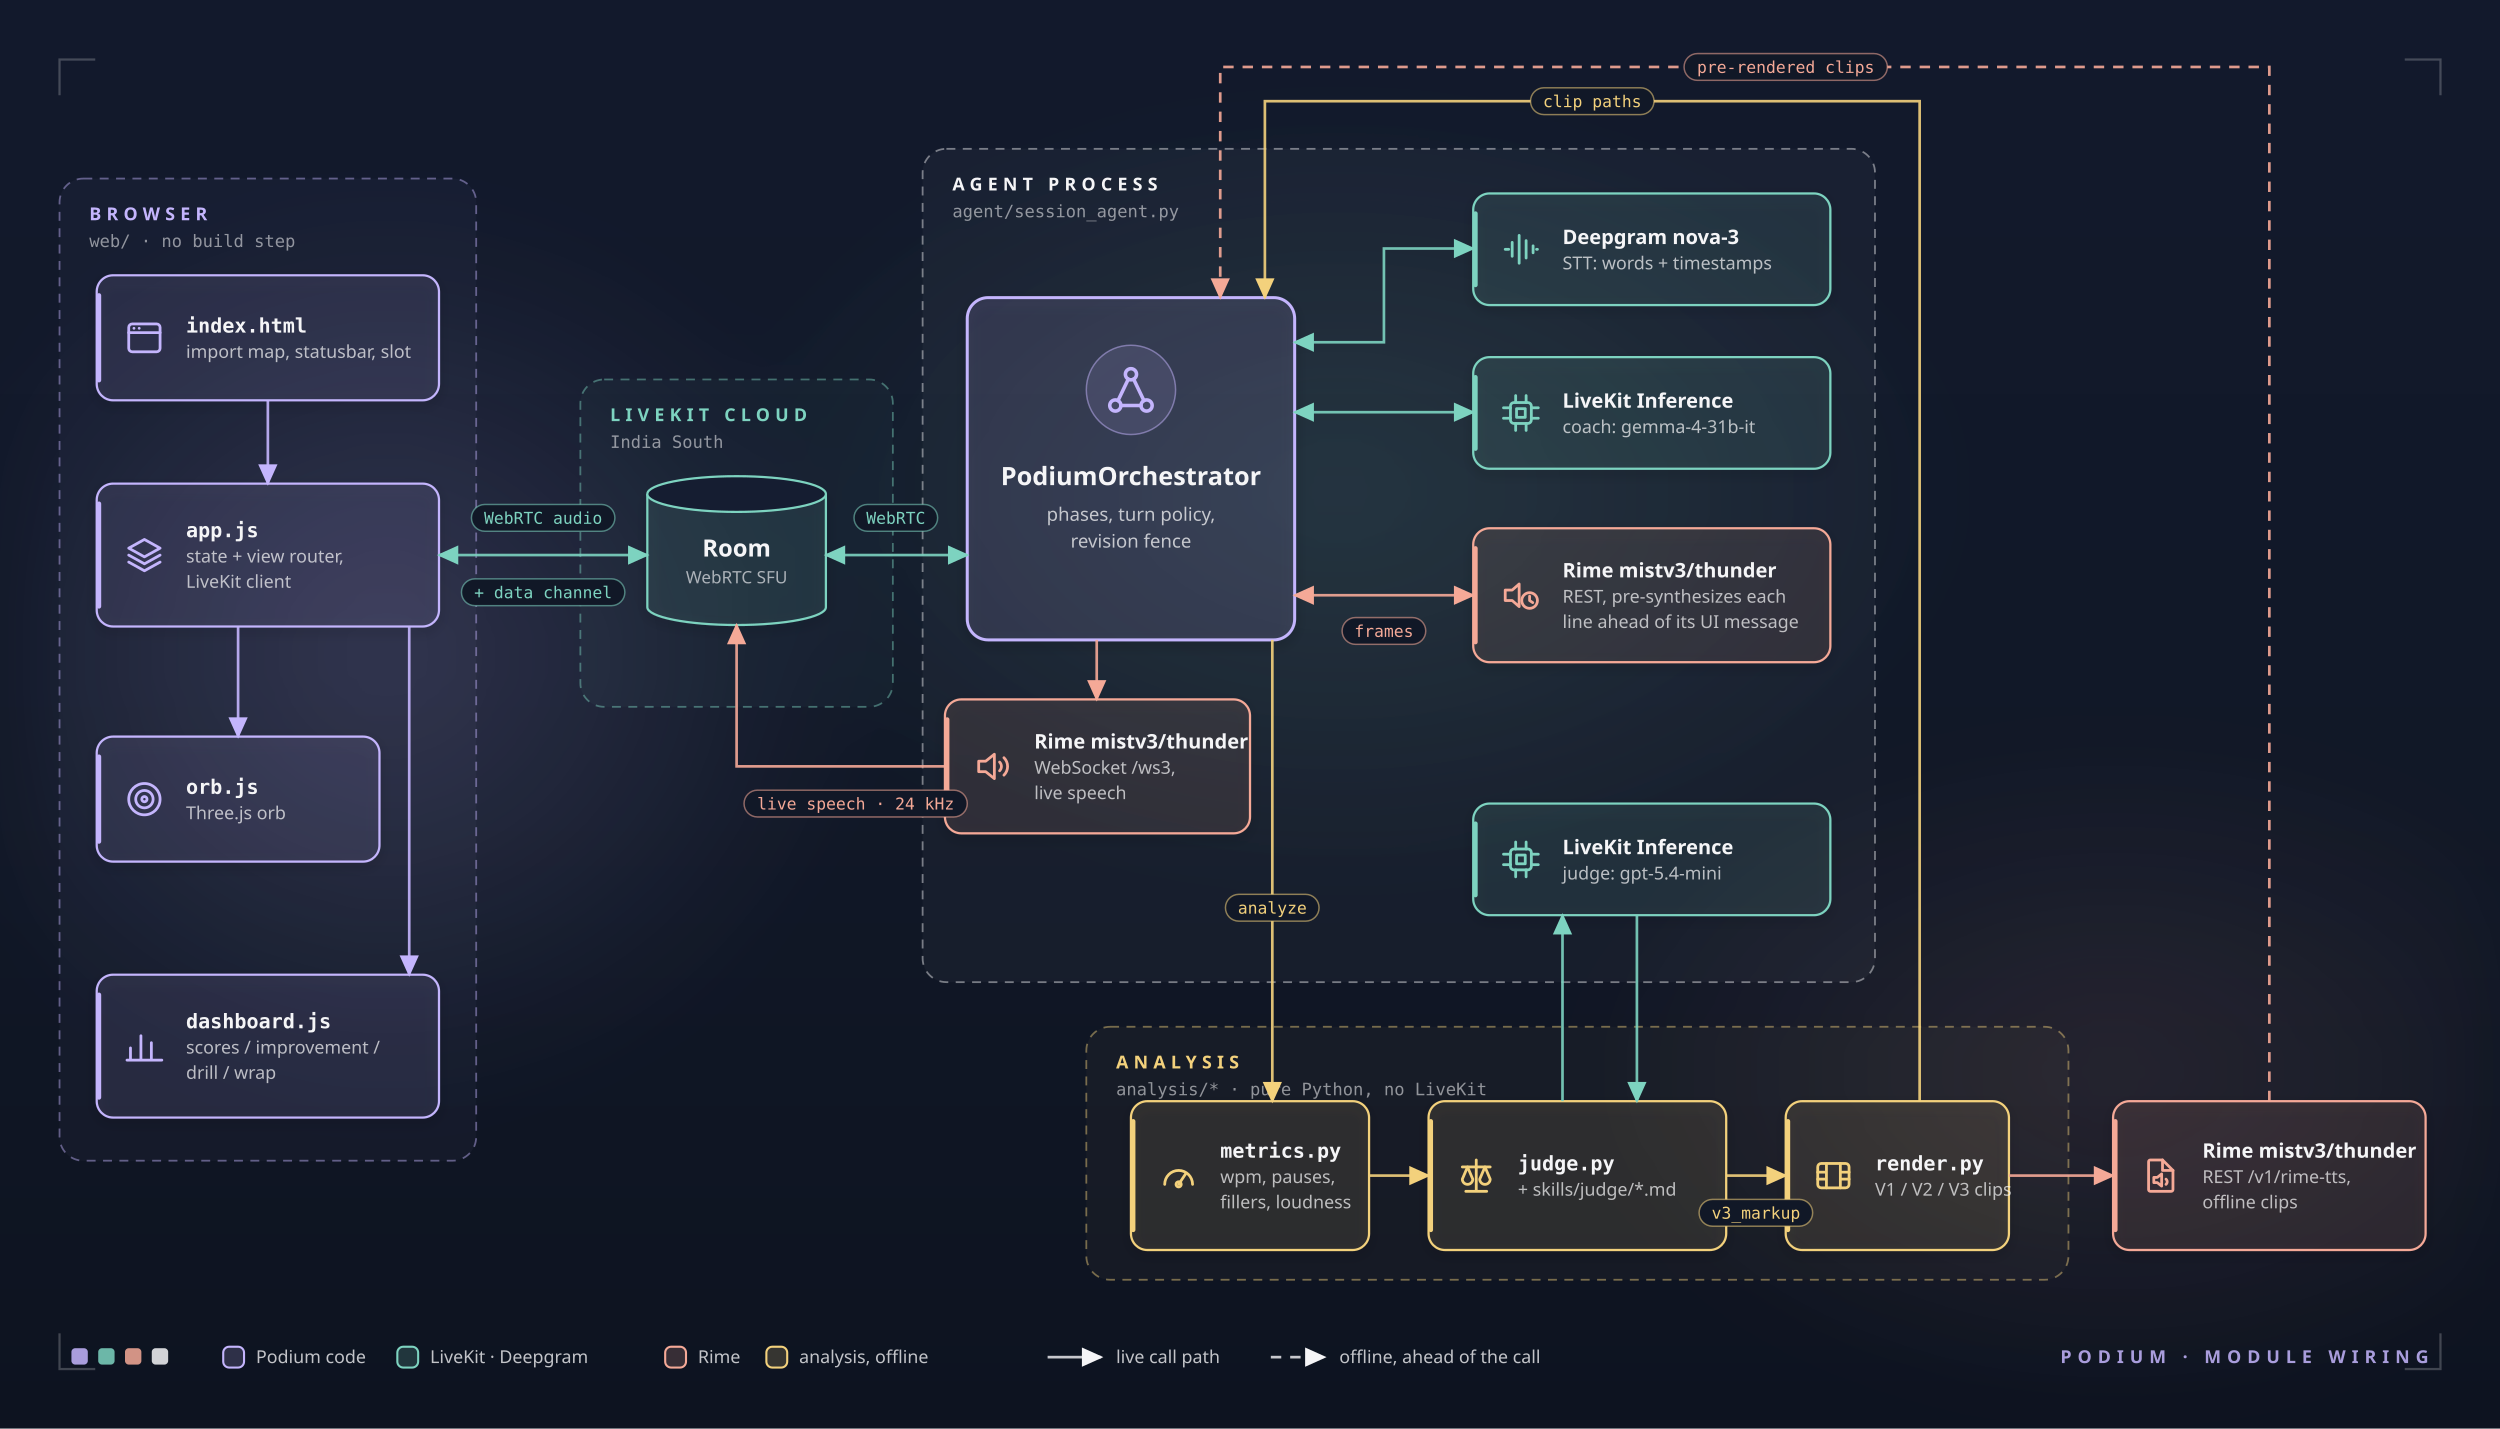
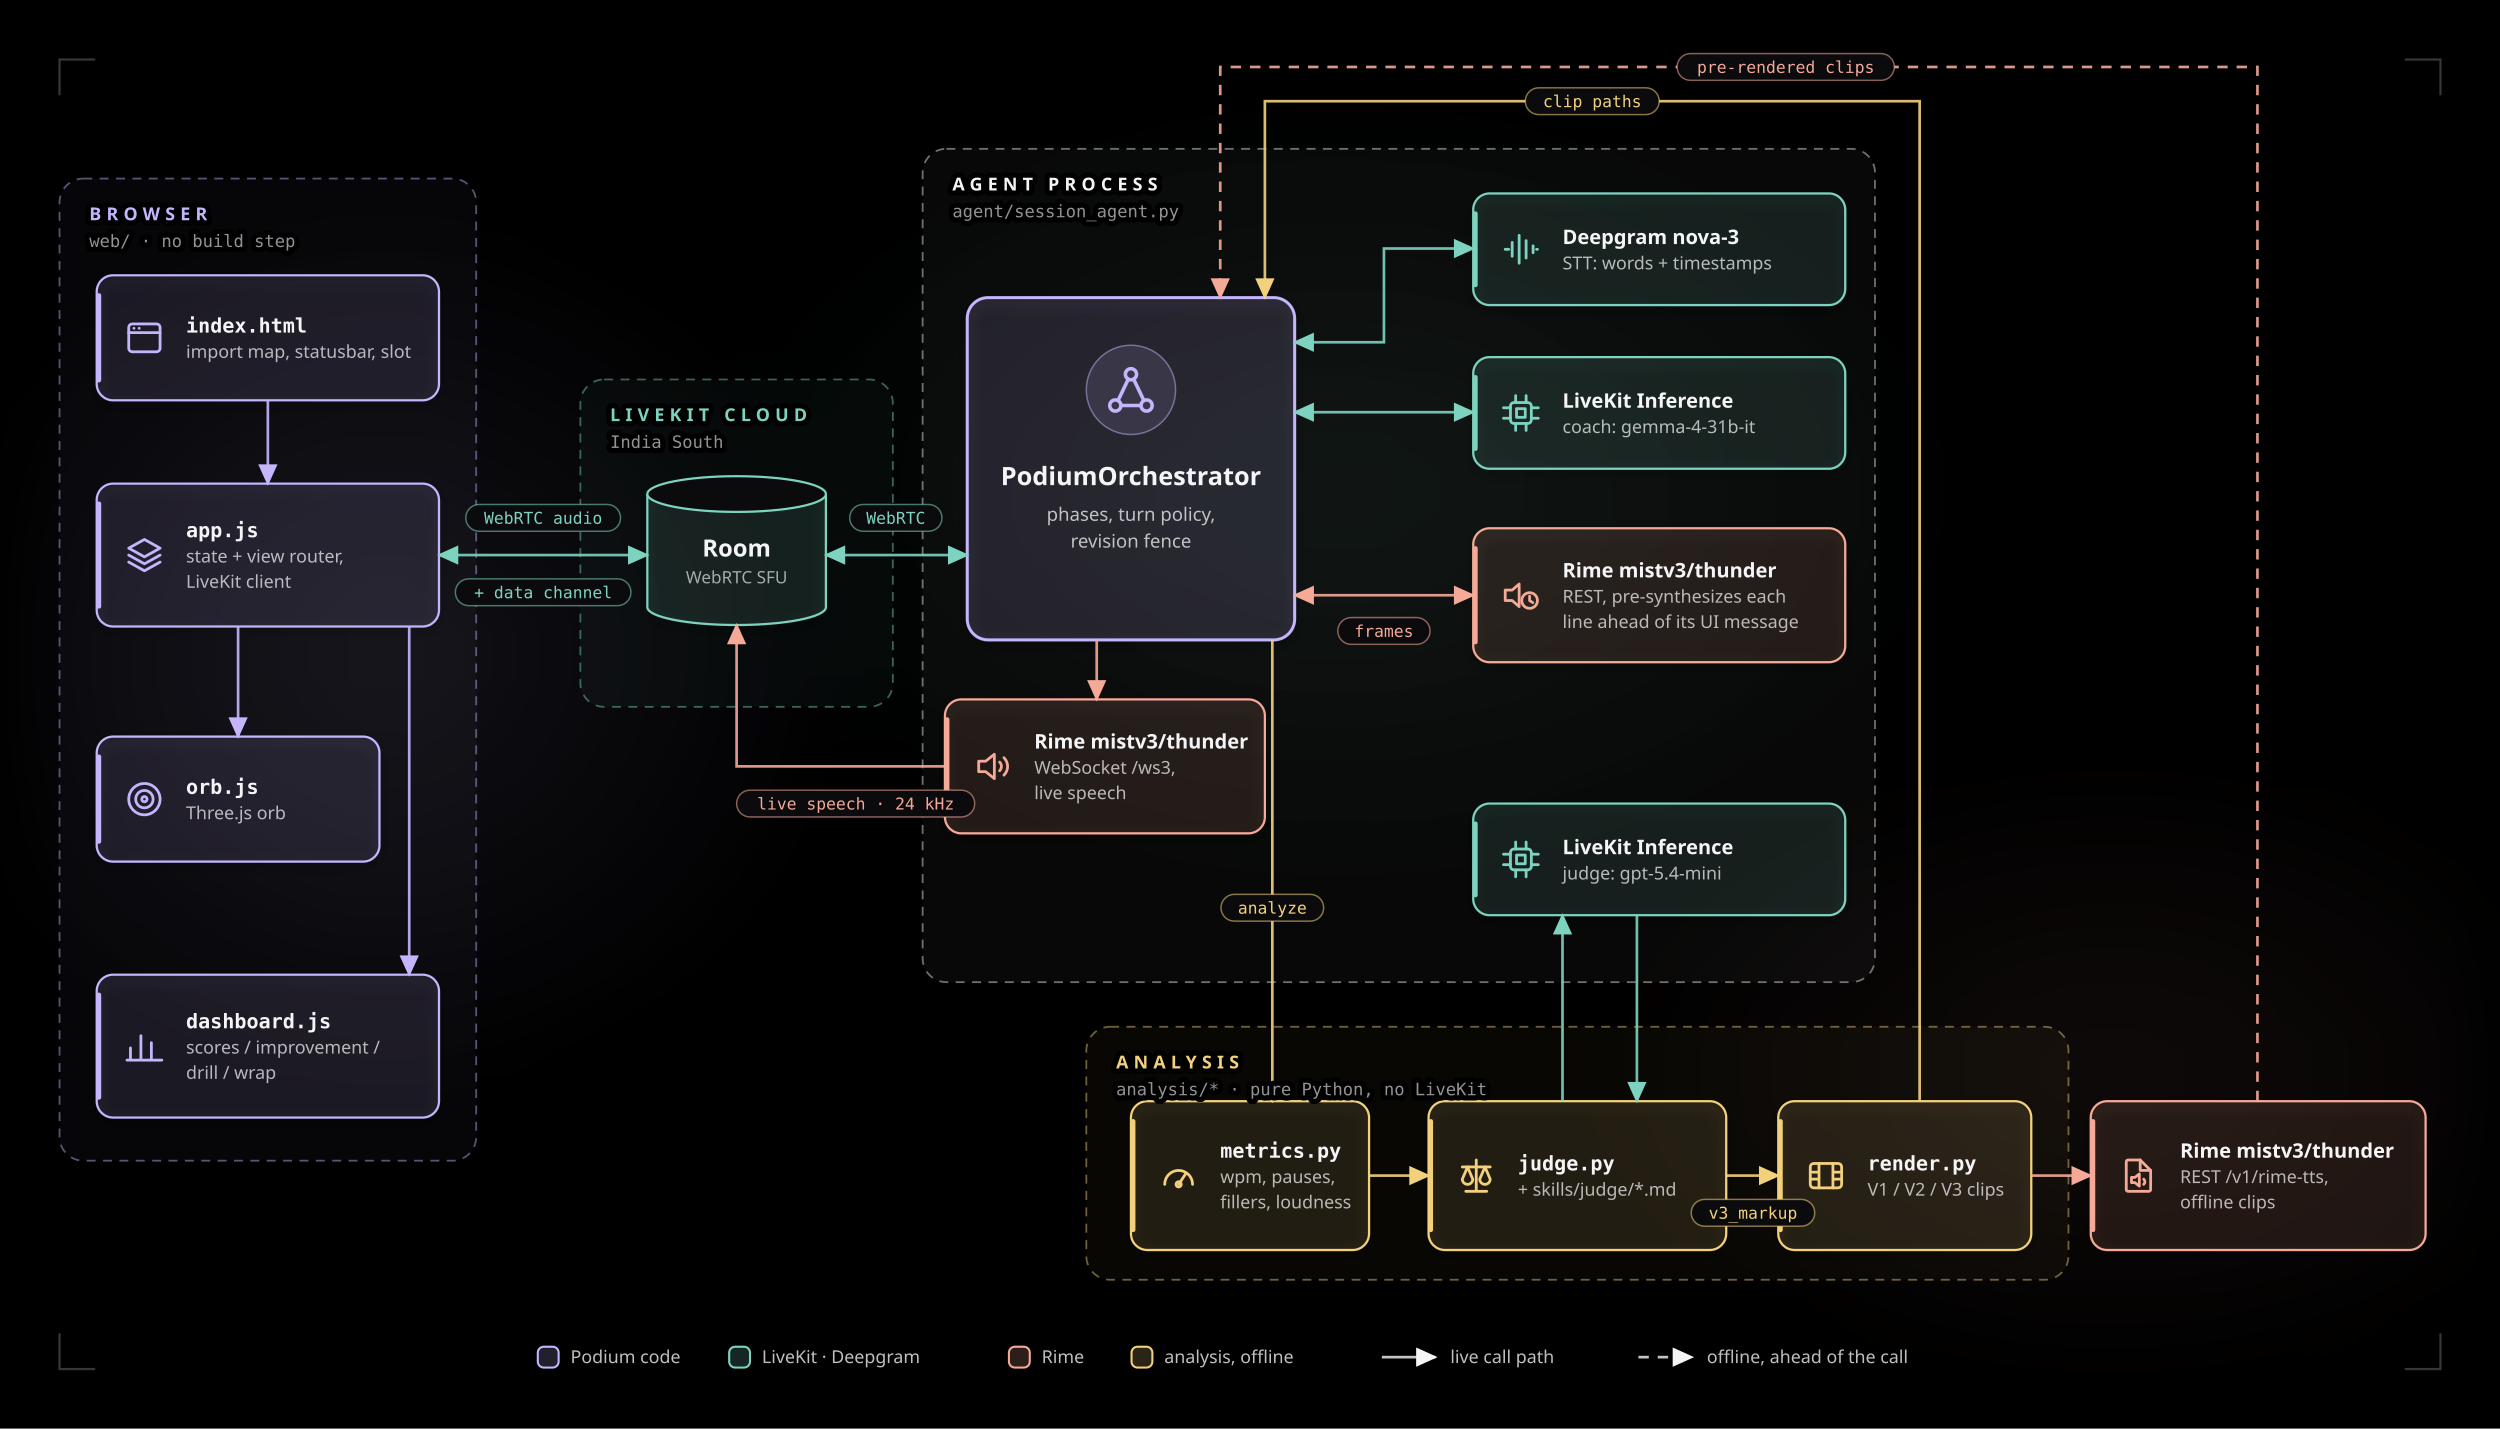
<svg xmlns="http://www.w3.org/2000/svg" width="1680" height="960" viewBox="0 0 1680 960" role="img" aria-labelledby="arch-title arch-desc">
  <defs>
-     <linearGradient id="bg-depth" x1="0" y1="0" x2="0" y2="1">
-       <stop offset="0%" stop-color="#12192c" />
-       <stop offset="55%" stop-color="#111827" />
-       <stop offset="100%" stop-color="#0d1320" />
-     </linearGradient>
    <radialGradient id="glow-lavender" cx="50%" cy="50%" r="50%">
-       <stop offset="0%" stop-color="#c4b5fd" stop-opacity="0.16" />
+       <stop offset="0%" stop-color="#c4b5fd" stop-opacity="0.09" />
      <stop offset="100%" stop-color="#c4b5fd" stop-opacity="0" />
    </radialGradient>
    <radialGradient id="glow-mint" cx="50%" cy="50%" r="50%">
-       <stop offset="0%" stop-color="#7dd3c0" stop-opacity="0.12" />
+       <stop offset="0%" stop-color="#7dd3c0" stop-opacity="0.07" />
      <stop offset="100%" stop-color="#7dd3c0" stop-opacity="0" />
    </radialGradient>
    <radialGradient id="glow-coral" cx="50%" cy="50%" r="50%">
-       <stop offset="0%" stop-color="#f5a997" stop-opacity="0.10" />
+       <stop offset="0%" stop-color="#f5a997" stop-opacity="0.06" />
      <stop offset="100%" stop-color="#f5a997" stop-opacity="0" />
    </radialGradient>
    <filter id="soft-blur" x="-60%" y="-60%" width="220%" height="220%">
      <feGaussianBlur stdDeviation="34" />
    </filter>
    <filter id="node-shadow" x="-10%" y="-10%" width="120%" height="130%">
-       <feDropShadow dx="0" dy="3" stdDeviation="4" flood-color="#000" flood-opacity="0.35" />
+       <feDropShadow dx="0" dy="3" stdDeviation="4" flood-color="#000" flood-opacity="0.6" />
    </filter>
    <marker id="arrow-c4b5fd" viewBox="0 0 10 10" refX="9" refY="5" markerWidth="8" markerHeight="8" orient="auto-start-reverse">
      <path d="M0 0.5 L10 5 L0 9.5 z" fill="#c4b5fd" />
    </marker>
    <marker id="arrow-c4b5fd-rev" viewBox="0 0 10 10" refX="1" refY="5" markerWidth="8" markerHeight="8" orient="auto">
      <path d="M10 0.5 L0 5 L10 9.5 z" fill="#c4b5fd" />
    </marker>
    <marker id="arrow-7dd3c0" viewBox="0 0 10 10" refX="9" refY="5" markerWidth="8" markerHeight="8" orient="auto-start-reverse">
      <path d="M0 0.5 L10 5 L0 9.5 z" fill="#7dd3c0" />
    </marker>
    <marker id="arrow-7dd3c0-rev" viewBox="0 0 10 10" refX="1" refY="5" markerWidth="8" markerHeight="8" orient="auto">
      <path d="M10 0.5 L0 5 L10 9.5 z" fill="#7dd3c0" />
    </marker>
    <marker id="arrow-f5a997" viewBox="0 0 10 10" refX="9" refY="5" markerWidth="8" markerHeight="8" orient="auto-start-reverse">
      <path d="M0 0.5 L10 5 L0 9.5 z" fill="#f5a997" />
    </marker>
    <marker id="arrow-f5a997-rev" viewBox="0 0 10 10" refX="1" refY="5" markerWidth="8" markerHeight="8" orient="auto">
      <path d="M10 0.5 L0 5 L10 9.5 z" fill="#f5a997" />
    </marker>
    <marker id="arrow-f3d17c" viewBox="0 0 10 10" refX="9" refY="5" markerWidth="8" markerHeight="8" orient="auto-start-reverse">
      <path d="M0 0.5 L10 5 L0 9.5 z" fill="#f3d17c" />
    </marker>
    <marker id="arrow-f3d17c-rev" viewBox="0 0 10 10" refX="1" refY="5" markerWidth="8" markerHeight="8" orient="auto">
      <path d="M10 0.5 L0 5 L10 9.5 z" fill="#f3d17c" />
    </marker>
    <marker id="arrow-f5f5f7" viewBox="0 0 10 10" refX="9" refY="5" markerWidth="8" markerHeight="8" orient="auto-start-reverse">
      <path d="M0 0.5 L10 5 L0 9.5 z" fill="#f5f5f7" />
    </marker>
    <marker id="arrow-f5f5f7-rev" viewBox="0 0 10 10" refX="1" refY="5" markerWidth="8" markerHeight="8" orient="auto">
      <path d="M10 0.5 L0 5 L10 9.5 z" fill="#f5f5f7" />
    </marker>
  </defs>
-   <rect width="1680" height="960" fill="url(#bg-depth)" />
+   <rect width="1680" height="960" fill="#000000" />
  <g filter="url(#soft-blur)">
    <ellipse cx="260" cy="440" rx="320" ry="300" fill="url(#glow-lavender)" />
    <ellipse cx="900" cy="330" rx="420" ry="260" fill="url(#glow-mint)" />
    <ellipse cx="1420" cy="720" rx="360" ry="220" fill="url(#glow-coral)" />
  </g>
  <g stroke="#f5f5f7" stroke-width="1.5" opacity="0.22" fill="none">
    <path d="M40 64V40h24M1640 64V40h-24M40 896v24h24M1640 896v24h-24" />
  </g>
  <rect x="40" y="120" width="280" height="660" rx="16" fill="#c4b5fd" fill-opacity="0.035" stroke="#c4b5fd" stroke-opacity="0.45" stroke-width="1.2" stroke-dasharray="6 5" />
-   <text x="60" y="148" font-family="'Segoe UI',ui-sans-serif,system-ui,sans-serif" font-size="12" font-weight="600" letter-spacing="3.5" fill="#c4b5fd">BROWSER</text>
-   <text x="60" y="166" font-family="'Cascadia Code','JetBrains Mono',Consolas,ui-monospace,monospace" font-size="11.5" fill="#f5f5f7" fill-opacity="0.55">web/  ·  no build step</text>
  <rect x="390" y="255" width="210" height="220" rx="16" fill="#7dd3c0" fill-opacity="0.035" stroke="#7dd3c0" stroke-opacity="0.45" stroke-width="1.2" stroke-dasharray="6 5" />
-   <text x="410" y="283" font-family="'Segoe UI',ui-sans-serif,system-ui,sans-serif" font-size="12" font-weight="600" letter-spacing="3.5" fill="#7dd3c0">LIVEKIT CLOUD</text>
-   <text x="410" y="301" font-family="'Cascadia Code','JetBrains Mono',Consolas,ui-monospace,monospace" font-size="11.5" fill="#f5f5f7" fill-opacity="0.55">India South</text>
  <rect x="620" y="100" width="640" height="560" rx="16" fill="#f5f5f7" fill-opacity="0.035" stroke="#f5f5f7" stroke-opacity="0.45" stroke-width="1.2" stroke-dasharray="6 5" />
-   <text x="640" y="128" font-family="'Segoe UI',ui-sans-serif,system-ui,sans-serif" font-size="12" font-weight="600" letter-spacing="3.5" fill="#f5f5f7">AGENT PROCESS</text>
-   <text x="640" y="146" font-family="'Cascadia Code','JetBrains Mono',Consolas,ui-monospace,monospace" font-size="11.5" fill="#f5f5f7" fill-opacity="0.55">agent/session_agent.py</text>
  <rect x="730" y="690" width="660" height="170" rx="16" fill="#f3d17c" fill-opacity="0.035" stroke="#f3d17c" stroke-opacity="0.45" stroke-width="1.2" stroke-dasharray="6 5" />
-   <text x="750" y="718" font-family="'Segoe UI',ui-sans-serif,system-ui,sans-serif" font-size="12" font-weight="600" letter-spacing="3.5" fill="#f3d17c">ANALYSIS</text>
-   <text x="750" y="736" font-family="'Cascadia Code','JetBrains Mono',Consolas,ui-monospace,monospace" font-size="11.5" fill="#f5f5f7" fill-opacity="0.55">analysis/*  ·  pure Python, no LiveKit</text>
  <rect x="65" y="185" width="230" height="84" rx="11" fill="#c4b5fd" fill-opacity="0.09" stroke="#c4b5fd" stroke-width="1.5" filter="url(#node-shadow)" />
  <rect x="65" y="197" width="3" height="60" rx="1.5" fill="#c4b5fd" />
  <g transform="translate(83 213.0) scale(1.17)" fill="none" stroke="#c4b5fd" stroke-width="1.6" stroke-linecap="round" stroke-linejoin="round">
    <rect x="3" y="4" width="18" height="16" rx="2" />
    <path d="M3 9h18" />
    <path d="M6 6.5h.01M9 6.5h.01" />
  </g>
  <text x="125" y="223.5" font-family="'Cascadia Code','JetBrains Mono',Consolas,ui-monospace,monospace" font-size="13.5" font-weight="600" fill="#f5f5f7">index.html</text>
  <text x="125" y="240.5" font-family="'Segoe UI',ui-sans-serif,system-ui,sans-serif" font-size="12" fill="#f5f5f7" fill-opacity="0.72">import map, statusbar, slot</text>
  <rect x="65" y="325" width="230" height="96" rx="11" fill="#c4b5fd" fill-opacity="0.09" stroke="#c4b5fd" stroke-width="1.5" filter="url(#node-shadow)" />
  <rect x="65" y="337" width="3" height="72" rx="1.5" fill="#c4b5fd" />
  <g transform="translate(83 359.0) scale(1.17)" fill="none" stroke="#c4b5fd" stroke-width="1.6" stroke-linecap="round" stroke-linejoin="round">
    <path d="M12 3 21 8l-9 5-9-5 9-5z" />
    <path d="m3 12 9 5 9-5" />
    <path d="m3 16 9 5 9-5" />
  </g>
  <text x="125" y="361.0" font-family="'Cascadia Code','JetBrains Mono',Consolas,ui-monospace,monospace" font-size="13.5" font-weight="600" fill="#f5f5f7">app.js</text>
  <text x="125" y="378.0" font-family="'Segoe UI',ui-sans-serif,system-ui,sans-serif" font-size="12" fill="#f5f5f7" fill-opacity="0.72">state + view router,</text>
  <text x="125" y="395.0" font-family="'Segoe UI',ui-sans-serif,system-ui,sans-serif" font-size="12" fill="#f5f5f7" fill-opacity="0.72">LiveKit client</text>
  <rect x="65" y="495" width="190" height="84" rx="11" fill="#c4b5fd" fill-opacity="0.09" stroke="#c4b5fd" stroke-width="1.5" filter="url(#node-shadow)" />
  <rect x="65" y="507" width="3" height="60" rx="1.5" fill="#c4b5fd" />
  <g transform="translate(83 523.0) scale(1.17)" fill="none" stroke="#c4b5fd" stroke-width="1.6" stroke-linecap="round" stroke-linejoin="round">
    <circle cx="12" cy="12" r="9" />
    <circle cx="12" cy="12" r="5" />
    <circle cx="12" cy="12" r="1.5" />
  </g>
  <text x="125" y="533.5" font-family="'Cascadia Code','JetBrains Mono',Consolas,ui-monospace,monospace" font-size="13.5" font-weight="600" fill="#f5f5f7">orb.js</text>
  <text x="125" y="550.5" font-family="'Segoe UI',ui-sans-serif,system-ui,sans-serif" font-size="12" fill="#f5f5f7" fill-opacity="0.72">Three.js orb</text>
  <rect x="65" y="655" width="230" height="96" rx="11" fill="#c4b5fd" fill-opacity="0.09" stroke="#c4b5fd" stroke-width="1.5" filter="url(#node-shadow)" />
  <rect x="65" y="667" width="3" height="72" rx="1.5" fill="#c4b5fd" />
  <g transform="translate(83 689.0) scale(1.17)" fill="none" stroke="#c4b5fd" stroke-width="1.6" stroke-linecap="round" stroke-linejoin="round">
    <path d="M4 20V13M10 20V6M16 20V10M22 20H2" />
  </g>
  <text x="125" y="691.0" font-family="'Cascadia Code','JetBrains Mono',Consolas,ui-monospace,monospace" font-size="13.5" font-weight="600" fill="#f5f5f7">dashboard.js</text>
  <text x="125" y="708.0" font-family="'Segoe UI',ui-sans-serif,system-ui,sans-serif" font-size="12" fill="#f5f5f7" fill-opacity="0.72">scores / improvement /</text>
  <text x="125" y="725.0" font-family="'Segoe UI',ui-sans-serif,system-ui,sans-serif" font-size="12" fill="#f5f5f7" fill-opacity="0.72">drill / wrap</text>
  <path d="M435.0 332 v76 a60.0 12 0 0 0 120 0 v-76" fill="#7dd3c0" fill-opacity="0.09" stroke="#7dd3c0" stroke-width="1.5" filter="url(#node-shadow)" />
-   <ellipse cx="495" cy="332" rx="60.0" ry="12" fill="#151d31" stroke="#7dd3c0" stroke-width="1.5" />
+   <ellipse cx="495" cy="332" rx="60.0" ry="12" fill="#0b0b0d" stroke="#7dd3c0" stroke-width="1.5" />
  <text x="495" y="374.0" text-anchor="middle" font-family="'Poppins','Century Gothic','Futura',Avenir,'Segoe UI',ui-sans-serif,system-ui,sans-serif" font-size="16" font-weight="700" fill="#f5f5f7">Room</text>
  <text x="495" y="392.0" text-anchor="middle" font-family="'Segoe UI',ui-sans-serif,system-ui,sans-serif" font-size="11.5" fill="#f5f5f7" fill-opacity="0.65">WebRTC SFU</text>
  <rect x="650" y="200" width="220" height="230" rx="14" fill="#c4b5fd" fill-opacity="0.11" stroke="#c4b5fd" stroke-width="2" filter="url(#node-shadow)" />
  <circle cx="760.0" cy="262" r="30" fill="#c4b5fd" fill-opacity="0.12" stroke="#c4b5fd" stroke-opacity="0.5" />
  <g transform="translate(742.0 244) scale(1.5)" fill="none" stroke="#c4b5fd" stroke-width="1.6" stroke-linecap="round" stroke-linejoin="round">
    <circle cx="12" cy="5" r="2.5" />
    <circle cx="5" cy="19" r="2.5" />
    <circle cx="19" cy="19" r="2.5" />
    <path d="m10.8 7.2-4.6 9.6M13.2 7.2l4.6 9.6M7.5 19h9" />
  </g>
  <text x="760.0" y="326" text-anchor="middle" font-family="'Poppins','Century Gothic','Futura',Avenir,'Segoe UI',ui-sans-serif,system-ui,sans-serif" font-size="17" font-weight="700" fill="#f5f5f7">PodiumOrchestrator</text>
  <text x="760.0" y="350" text-anchor="middle" font-family="'Segoe UI',ui-sans-serif,system-ui,sans-serif" font-size="12.5" fill="#f5f5f7" fill-opacity="0.75">phases, turn policy,</text>
  <text x="760.0" y="368" text-anchor="middle" font-family="'Segoe UI',ui-sans-serif,system-ui,sans-serif" font-size="12.5" fill="#f5f5f7" fill-opacity="0.75">revision fence</text>
-   <rect x="635" y="470" width="205" height="90" rx="11" fill="#f5a997" fill-opacity="0.09" stroke="#f5a997" stroke-width="1.5" filter="url(#node-shadow)" />
+   <rect x="635" y="470" width="215" height="90" rx="11" fill="#f5a997" fill-opacity="0.09" stroke="#f5a997" stroke-width="1.5" filter="url(#node-shadow)" />
  <rect x="635" y="482" width="3" height="66" rx="1.5" fill="#f5a997" />
  <g transform="translate(653 501.0) scale(1.17)" fill="none" stroke="#f5a997" stroke-width="1.6" stroke-linecap="round" stroke-linejoin="round">
    <path d="M4 9v6h4l5 4V5L8 9H4z" />
    <path d="M16 9.5a3.5 3.5 0 0 1 0 5" />
    <path d="M18.5 7a7 7 0 0 1 0 10" />
  </g>
  <text x="695" y="503.0" font-family="'Segoe UI',ui-sans-serif,system-ui,sans-serif" font-size="13.5" font-weight="600" fill="#f5f5f7">Rime mistv3/thunder</text>
  <text x="695" y="520.0" font-family="'Segoe UI',ui-sans-serif,system-ui,sans-serif" font-size="12" fill="#f5f5f7" fill-opacity="0.72">WebSocket /ws3,</text>
  <text x="695" y="537.0" font-family="'Segoe UI',ui-sans-serif,system-ui,sans-serif" font-size="12" fill="#f5f5f7" fill-opacity="0.72">live speech</text>
-   <rect x="990" y="130" width="240" height="75" rx="11" fill="#7dd3c0" fill-opacity="0.09" stroke="#7dd3c0" stroke-width="1.5" filter="url(#node-shadow)" />
+   <rect x="990" y="130" width="250" height="75" rx="11" fill="#7dd3c0" fill-opacity="0.09" stroke="#7dd3c0" stroke-width="1.5" filter="url(#node-shadow)" />
  <rect x="990" y="142" width="3" height="51" rx="1.5" fill="#7dd3c0" />
  <g transform="translate(1008 153.5) scale(1.17)" fill="none" stroke="#7dd3c0" stroke-width="1.6" stroke-linecap="round" stroke-linejoin="round">
    <path d="M3 12h2M7 8v8M11 4v16M15 7v10M19 10v4M21 12h.5" />
  </g>
  <text x="1050" y="164.0" font-family="'Segoe UI',ui-sans-serif,system-ui,sans-serif" font-size="13.5" font-weight="600" fill="#f5f5f7">Deepgram nova-3</text>
  <text x="1050" y="181.0" font-family="'Segoe UI',ui-sans-serif,system-ui,sans-serif" font-size="12" fill="#f5f5f7" fill-opacity="0.72">STT: words + timestamps</text>
-   <rect x="990" y="240" width="240" height="75" rx="11" fill="#7dd3c0" fill-opacity="0.09" stroke="#7dd3c0" stroke-width="1.5" filter="url(#node-shadow)" />
+   <rect x="990" y="240" width="250" height="75" rx="11" fill="#7dd3c0" fill-opacity="0.09" stroke="#7dd3c0" stroke-width="1.5" filter="url(#node-shadow)" />
  <rect x="990" y="252" width="3" height="51" rx="1.5" fill="#7dd3c0" />
  <g transform="translate(1008 263.5) scale(1.17)" fill="none" stroke="#7dd3c0" stroke-width="1.6" stroke-linecap="round" stroke-linejoin="round">
    <rect x="6" y="6" width="12" height="12" rx="2" />
    <rect x="9.5" y="9.5" width="5" height="5" />
    <path d="M9 2v4M15 2v4M9 18v4M15 18v4M2 9h4M2 15h4M18 9h4M18 15h4" />
  </g>
  <text x="1050" y="274.0" font-family="'Segoe UI',ui-sans-serif,system-ui,sans-serif" font-size="13.5" font-weight="600" fill="#f5f5f7">LiveKit Inference</text>
  <text x="1050" y="291.0" font-family="'Segoe UI',ui-sans-serif,system-ui,sans-serif" font-size="12" fill="#f5f5f7" fill-opacity="0.72">coach: gemma-4-31b-it</text>
-   <rect x="990" y="355" width="240" height="90" rx="11" fill="#f5a997" fill-opacity="0.09" stroke="#f5a997" stroke-width="1.5" filter="url(#node-shadow)" />
+   <rect x="990" y="355" width="250" height="90" rx="11" fill="#f5a997" fill-opacity="0.09" stroke="#f5a997" stroke-width="1.5" filter="url(#node-shadow)" />
  <rect x="990" y="367" width="3" height="66" rx="1.5" fill="#f5a997" />
  <g transform="translate(1008 386.0) scale(1.17)" fill="none" stroke="#f5a997" stroke-width="1.6" stroke-linecap="round" stroke-linejoin="round">
    <path d="M3 9v6h4l4 3.5v-13L7 9H3z" />
    <circle cx="17" cy="15" r="4.5" />
    <path d="M17 12.5V15l1.8 1.2" />
  </g>
  <text x="1050" y="388.0" font-family="'Segoe UI',ui-sans-serif,system-ui,sans-serif" font-size="13.5" font-weight="600" fill="#f5f5f7">Rime mistv3/thunder</text>
  <text x="1050" y="405.0" font-family="'Segoe UI',ui-sans-serif,system-ui,sans-serif" font-size="12" fill="#f5f5f7" fill-opacity="0.72">REST, pre-synthesizes each</text>
  <text x="1050" y="422.0" font-family="'Segoe UI',ui-sans-serif,system-ui,sans-serif" font-size="12" fill="#f5f5f7" fill-opacity="0.72">line ahead of its UI message</text>
-   <rect x="990" y="540" width="240" height="75" rx="11" fill="#7dd3c0" fill-opacity="0.09" stroke="#7dd3c0" stroke-width="1.5" filter="url(#node-shadow)" />
+   <rect x="990" y="540" width="250" height="75" rx="11" fill="#7dd3c0" fill-opacity="0.09" stroke="#7dd3c0" stroke-width="1.5" filter="url(#node-shadow)" />
  <rect x="990" y="552" width="3" height="51" rx="1.5" fill="#7dd3c0" />
  <g transform="translate(1008 563.5) scale(1.17)" fill="none" stroke="#7dd3c0" stroke-width="1.6" stroke-linecap="round" stroke-linejoin="round">
    <rect x="6" y="6" width="12" height="12" rx="2" />
    <rect x="9.5" y="9.5" width="5" height="5" />
    <path d="M9 2v4M15 2v4M9 18v4M15 18v4M2 9h4M2 15h4M18 9h4M18 15h4" />
  </g>
  <text x="1050" y="574.0" font-family="'Segoe UI',ui-sans-serif,system-ui,sans-serif" font-size="13.5" font-weight="600" fill="#f5f5f7">LiveKit Inference</text>
  <text x="1050" y="591.0" font-family="'Segoe UI',ui-sans-serif,system-ui,sans-serif" font-size="12" fill="#f5f5f7" fill-opacity="0.72">judge: gpt-5.4-mini</text>
  <rect x="760" y="740" width="160" height="100" rx="11" fill="#f3d17c" fill-opacity="0.09" stroke="#f3d17c" stroke-width="1.5" filter="url(#node-shadow)" />
  <rect x="760" y="752" width="3" height="76" rx="1.5" fill="#f3d17c" />
  <g transform="translate(778 776.0) scale(1.17)" fill="none" stroke="#f3d17c" stroke-width="1.6" stroke-linecap="round" stroke-linejoin="round">
    <path d="M4 17a8 8 0 1 1 16 0" />
    <path d="m12 17 4-6" />
    <circle cx="12" cy="17" r="1.5" />
  </g>
  <text x="820" y="778.0" font-family="'Cascadia Code','JetBrains Mono',Consolas,ui-monospace,monospace" font-size="13.5" font-weight="600" fill="#f5f5f7">metrics.py</text>
  <text x="820" y="795.0" font-family="'Segoe UI',ui-sans-serif,system-ui,sans-serif" font-size="12" fill="#f5f5f7" fill-opacity="0.72">wpm, pauses,</text>
  <text x="820" y="812.0" font-family="'Segoe UI',ui-sans-serif,system-ui,sans-serif" font-size="12" fill="#f5f5f7" fill-opacity="0.72">fillers, loudness</text>
  <rect x="960" y="740" width="200" height="100" rx="11" fill="#f3d17c" fill-opacity="0.09" stroke="#f3d17c" stroke-width="1.5" filter="url(#node-shadow)" />
  <rect x="960" y="752" width="3" height="76" rx="1.5" fill="#f3d17c" />
  <g transform="translate(978 776.0) scale(1.17)" fill="none" stroke="#f3d17c" stroke-width="1.6" stroke-linecap="round" stroke-linejoin="round">
    <path d="M12 3v18M6 21h12M4 7h16" />
    <path d="M7 7l-3 7a3 3 0 0 0 6 0L7 7zM17 7l-3 7a3 3 0 0 0 6 0l-3-7z" />
  </g>
  <text x="1020" y="786.5" font-family="'Cascadia Code','JetBrains Mono',Consolas,ui-monospace,monospace" font-size="13.5" font-weight="600" fill="#f5f5f7">judge.py</text>
  <text x="1020" y="803.5" font-family="'Segoe UI',ui-sans-serif,system-ui,sans-serif" font-size="12" fill="#f5f5f7" fill-opacity="0.72">+ skills/judge/*.md</text>
-   <rect x="1200" y="740" width="150" height="100" rx="11" fill="#f3d17c" fill-opacity="0.09" stroke="#f3d17c" stroke-width="1.5" filter="url(#node-shadow)" />
-   <rect x="1200" y="752" width="3" height="76" rx="1.5" fill="#f3d17c" />
-   <g transform="translate(1218 776.0) scale(1.17)" fill="none" stroke="#f3d17c" stroke-width="1.6" stroke-linecap="round" stroke-linejoin="round">
+   <rect x="1195" y="740" width="170" height="100" rx="11" fill="#f3d17c" fill-opacity="0.09" stroke="#f3d17c" stroke-width="1.5" filter="url(#node-shadow)" />
+   <rect x="1195" y="752" width="3" height="76" rx="1.5" fill="#f3d17c" />
+   <g transform="translate(1213 776.0) scale(1.17)" fill="none" stroke="#f3d17c" stroke-width="1.6" stroke-linecap="round" stroke-linejoin="round">
    <rect x="3" y="5" width="18" height="14" rx="2" />
    <path d="M8 5v14M16 5v14M3 10h5M3 14h5M16 10h5M16 14h5" />
  </g>
-   <text x="1260" y="786.5" font-family="'Cascadia Code','JetBrains Mono',Consolas,ui-monospace,monospace" font-size="13.5" font-weight="600" fill="#f5f5f7">render.py</text>
-   <text x="1260" y="803.5" font-family="'Segoe UI',ui-sans-serif,system-ui,sans-serif" font-size="12" fill="#f5f5f7" fill-opacity="0.72">V1 / V2 / V3 clips</text>
-   <rect x="1420" y="740" width="210" height="100" rx="11" fill="#f5a997" fill-opacity="0.09" stroke="#f5a997" stroke-width="1.5" filter="url(#node-shadow)" />
-   <rect x="1420" y="752" width="3" height="76" rx="1.5" fill="#f5a997" />
-   <g transform="translate(1438 776.0) scale(1.17)" fill="none" stroke="#f5a997" stroke-width="1.6" stroke-linecap="round" stroke-linejoin="round">
+   <text x="1255" y="786.5" font-family="'Cascadia Code','JetBrains Mono',Consolas,ui-monospace,monospace" font-size="13.5" font-weight="600" fill="#f5f5f7">render.py</text>
+   <text x="1255" y="803.5" font-family="'Segoe UI',ui-sans-serif,system-ui,sans-serif" font-size="12" fill="#f5f5f7" fill-opacity="0.72">V1 / V2 / V3 clips</text>
+   <rect x="1405" y="740" width="225" height="100" rx="11" fill="#f5a997" fill-opacity="0.09" stroke="#f5a997" stroke-width="1.5" filter="url(#node-shadow)" />
+   <rect x="1405" y="752" width="3" height="76" rx="1.5" fill="#f5a997" />
+   <g transform="translate(1423 776.0) scale(1.17)" fill="none" stroke="#f5a997" stroke-width="1.6" stroke-linecap="round" stroke-linejoin="round">
    <path d="M13 3H6a1 1 0 0 0-1 1v16a1 1 0 0 0 1 1h12a1 1 0 0 0 1-1V9l-6-6z" />
    <path d="M13 3v6h6" />
    <path d="M8 13v3h2l2.5 2v-7L10 13H8z" />
    <path d="M15 14a2 2 0 0 1 0 3" />
  </g>
-   <text x="1480" y="778.0" font-family="'Segoe UI',ui-sans-serif,system-ui,sans-serif" font-size="13.5" font-weight="600" fill="#f5f5f7">Rime mistv3/thunder</text>
-   <text x="1480" y="795.0" font-family="'Segoe UI',ui-sans-serif,system-ui,sans-serif" font-size="12" fill="#f5f5f7" fill-opacity="0.72">REST /v1/rime-tts,</text>
-   <text x="1480" y="812.0" font-family="'Segoe UI',ui-sans-serif,system-ui,sans-serif" font-size="12" fill="#f5f5f7" fill-opacity="0.72">offline clips</text>
+   <text x="1465" y="778.0" font-family="'Segoe UI',ui-sans-serif,system-ui,sans-serif" font-size="13.5" font-weight="600" fill="#f5f5f7">Rime mistv3/thunder</text>
+   <text x="1465" y="795.0" font-family="'Segoe UI',ui-sans-serif,system-ui,sans-serif" font-size="12" fill="#f5f5f7" fill-opacity="0.72">REST /v1/rime-tts,</text>
+   <text x="1465" y="812.0" font-family="'Segoe UI',ui-sans-serif,system-ui,sans-serif" font-size="12" fill="#f5f5f7" fill-opacity="0.72">offline clips</text>
  <path d="M180 269 L180 325" fill="none" stroke="#c4b5fd" stroke-width="1.8" stroke-opacity="0.9" marker-end="url(#arrow-c4b5fd)" />
  <path d="M160 421 L160 495" fill="none" stroke="#c4b5fd" stroke-width="1.8" stroke-opacity="0.9" marker-end="url(#arrow-c4b5fd)" />
  <path d="M275 421 L275 655" fill="none" stroke="#c4b5fd" stroke-width="1.8" stroke-opacity="0.9" marker-end="url(#arrow-c4b5fd)" />
  <path d="M295 373 L435 373" fill="none" stroke="#7dd3c0" stroke-width="1.8" stroke-opacity="0.9" marker-end="url(#arrow-7dd3c0)" marker-start="url(#arrow-7dd3c0-rev)" />
-   <rect x="316.8" y="339" width="96.4" height="18" rx="9" fill="#111827" stroke="#7dd3c0" stroke-opacity="0.55" stroke-width="1" />
+   <rect x="313.0" y="339" width="104.0" height="18" rx="9" fill="#0b0b0d" stroke="#7dd3c0" stroke-opacity="0.55" stroke-width="1" />
  <text x="365" y="352" text-anchor="middle" font-family="'Cascadia Code','JetBrains Mono',Consolas,ui-monospace,monospace" font-size="11" fill="#7dd3c0">WebRTC audio</text>
-   <rect x="310.1" y="389" width="109.8" height="18" rx="9" fill="#111827" stroke="#7dd3c0" stroke-opacity="0.55" stroke-width="1" />
+   <rect x="306.0" y="389" width="118.0" height="18" rx="9" fill="#0b0b0d" stroke="#7dd3c0" stroke-opacity="0.55" stroke-width="1" />
  <text x="365" y="402" text-anchor="middle" font-family="'Cascadia Code','JetBrains Mono',Consolas,ui-monospace,monospace" font-size="11" fill="#7dd3c0">+ data channel</text>
  <path d="M555 373 L650 373" fill="none" stroke="#7dd3c0" stroke-width="1.8" stroke-opacity="0.9" marker-end="url(#arrow-7dd3c0)" marker-start="url(#arrow-7dd3c0-rev)" />
-   <rect x="573.9" y="339" width="56.2" height="18" rx="9" fill="#111827" stroke="#7dd3c0" stroke-opacity="0.55" stroke-width="1" />
+   <rect x="571.0" y="339" width="62.0" height="18" rx="9" fill="#0b0b0d" stroke="#7dd3c0" stroke-opacity="0.55" stroke-width="1" />
  <text x="602" y="352" text-anchor="middle" font-family="'Cascadia Code','JetBrains Mono',Consolas,ui-monospace,monospace" font-size="11" fill="#7dd3c0">WebRTC</text>
  <path d="M870 230 L930 230 L930 167 L990 167" fill="none" stroke="#7dd3c0" stroke-width="1.8" stroke-opacity="0.9" marker-end="url(#arrow-7dd3c0)" marker-start="url(#arrow-7dd3c0-rev)" />
  <path d="M870 277 L990 277" fill="none" stroke="#7dd3c0" stroke-width="1.8" stroke-opacity="0.9" marker-end="url(#arrow-7dd3c0)" marker-start="url(#arrow-7dd3c0-rev)" />
  <path d="M870 400 L990 400" fill="none" stroke="#f5a997" stroke-width="1.8" stroke-opacity="0.9" marker-end="url(#arrow-f5a997)" marker-start="url(#arrow-f5a997-rev)" />
-   <rect x="901.9" y="415" width="56.2" height="18" rx="9" fill="#111827" stroke="#f5a997" stroke-opacity="0.55" stroke-width="1" />
+   <rect x="899.0" y="415" width="62.0" height="18" rx="9" fill="#0b0b0d" stroke="#f5a997" stroke-opacity="0.55" stroke-width="1" />
  <text x="930" y="428" text-anchor="middle" font-family="'Cascadia Code','JetBrains Mono',Consolas,ui-monospace,monospace" font-size="11" fill="#f5a997">frames</text>
  <path d="M737 430 L737 470" fill="none" stroke="#f5a997" stroke-width="1.8" stroke-opacity="0.9" marker-end="url(#arrow-f5a997)" />
  <path d="M635 515 L495 515 L495 420" fill="none" stroke="#f5a997" stroke-width="1.8" stroke-opacity="0.9" marker-end="url(#arrow-f5a997)" />
-   <rect x="500.0" y="531" width="150.0" height="18" rx="9" fill="#111827" stroke="#f5a997" stroke-opacity="0.55" stroke-width="1" />
+   <rect x="495.0" y="531" width="160.0" height="18" rx="9" fill="#0b0b0d" stroke="#f5a997" stroke-opacity="0.55" stroke-width="1" />
  <text x="575" y="544" text-anchor="middle" font-family="'Cascadia Code','JetBrains Mono',Consolas,ui-monospace,monospace" font-size="11" fill="#f5a997">live speech · 24 kHz</text>
  <path d="M855 430 L855 740" fill="none" stroke="#f3d17c" stroke-width="1.8" stroke-opacity="0.9" marker-end="url(#arrow-f3d17c)" />
-   <rect x="823.5" y="601" width="62.9" height="18" rx="9" fill="#111827" stroke="#f3d17c" stroke-opacity="0.55" stroke-width="1" />
+   <rect x="820.5" y="601" width="69.0" height="18" rx="9" fill="#0b0b0d" stroke="#f3d17c" stroke-opacity="0.55" stroke-width="1" />
  <text x="855" y="614" text-anchor="middle" font-family="'Cascadia Code','JetBrains Mono',Consolas,ui-monospace,monospace" font-size="11" fill="#f3d17c">analyze</text>
  <path d="M920 790 L960 790" fill="none" stroke="#f3d17c" stroke-width="1.8" stroke-opacity="0.9" marker-end="url(#arrow-f3d17c)" />
  <path d="M1050 740 L1050 615" fill="none" stroke="#7dd3c0" stroke-width="1.8" stroke-opacity="0.9" marker-end="url(#arrow-7dd3c0)" />
  <path d="M1100 615 L1100 740" fill="none" stroke="#7dd3c0" stroke-width="1.8" stroke-opacity="0.9" marker-end="url(#arrow-7dd3c0)" />
-   <path d="M1160 790 L1200 790" fill="none" stroke="#f3d17c" stroke-width="1.8" stroke-opacity="0.9" marker-end="url(#arrow-f3d17c)" />
-   <rect x="1141.8" y="806" width="76.3" height="18" rx="9" fill="#111827" stroke="#f3d17c" stroke-opacity="0.55" stroke-width="1" />
-   <text x="1180" y="819" text-anchor="middle" font-family="'Cascadia Code','JetBrains Mono',Consolas,ui-monospace,monospace" font-size="11" fill="#f3d17c">v3_markup</text>
-   <path d="M1350 790 L1420 790" fill="none" stroke="#f5a997" stroke-width="1.8" stroke-opacity="0.9" marker-end="url(#arrow-f5a997)" />
+   <path d="M1160 790 L1195 790" fill="none" stroke="#f3d17c" stroke-width="1.8" stroke-opacity="0.9" marker-end="url(#arrow-f3d17c)" />
+   <rect x="1136.5" y="806" width="83.0" height="18" rx="9" fill="#0b0b0d" stroke="#f3d17c" stroke-opacity="0.55" stroke-width="1" />
+   <text x="1178" y="819" text-anchor="middle" font-family="'Cascadia Code','JetBrains Mono',Consolas,ui-monospace,monospace" font-size="11" fill="#f3d17c">v3_markup</text>
+   <path d="M1365 790 L1405 790" fill="none" stroke="#f5a997" stroke-width="1.8" stroke-opacity="0.9" marker-end="url(#arrow-f5a997)" />
  <path d="M1290 740 L1290 68 L850 68 L850 200" fill="none" stroke="#f3d17c" stroke-width="1.8" stroke-opacity="0.9" marker-end="url(#arrow-f3d17c)" />
-   <rect x="1028.5" y="59" width="83.0" height="18" rx="9" fill="#111827" stroke="#f3d17c" stroke-opacity="0.55" stroke-width="1" />
+   <rect x="1025.0" y="59" width="90.0" height="18" rx="9" fill="#0b0b0d" stroke="#f3d17c" stroke-opacity="0.55" stroke-width="1" />
  <text x="1070" y="72" text-anchor="middle" font-family="'Cascadia Code','JetBrains Mono',Consolas,ui-monospace,monospace" font-size="11" fill="#f3d17c">clip paths</text>
-   <path d="M1525 740 L1525 45 L820 45 L820 200" fill="none" stroke="#f5a997" stroke-width="1.8" stroke-opacity="0.9" stroke-dasharray="7 6" marker-end="url(#arrow-f5a997)" />
-   <rect x="1131.7" y="36" width="136.6" height="18" rx="9" fill="#111827" stroke="#f5a997" stroke-opacity="0.55" stroke-width="1" />
+   <path d="M1517 740 L1517 45 L820 45 L820 200" fill="none" stroke="#f5a997" stroke-width="1.8" stroke-opacity="0.9" stroke-dasharray="7 6" marker-end="url(#arrow-f5a997)" />
+   <rect x="1127.0" y="36" width="146.0" height="18" rx="9" fill="#0b0b0d" stroke="#f5a997" stroke-opacity="0.55" stroke-width="1" />
  <text x="1200" y="49" text-anchor="middle" font-family="'Cascadia Code','JetBrains Mono',Consolas,ui-monospace,monospace" font-size="11" fill="#f5a997">pre-rendered clips</text>
-   <rect x="48" y="906" width="11" height="11" rx="2.5" fill="#c4b5fd" opacity="0.85" />
-   <rect x="66" y="906" width="11" height="11" rx="2.5" fill="#7dd3c0" opacity="0.85" />
-   <rect x="84" y="906" width="11" height="11" rx="2.5" fill="#f5a997" opacity="0.85" />
-   <rect x="102" y="906" width="11" height="11" rx="2.5" fill="#f5f5f7" opacity="0.85" />
-   <rect x="150" y="905" width="14" height="14" rx="4" fill="#c4b5fd" fill-opacity="0.18" stroke="#c4b5fd" stroke-width="1.4" />
-   <text x="172" y="916" font-family="'Segoe UI',ui-sans-serif,system-ui,sans-serif" font-size="12" fill="#f5f5f7" fill-opacity="0.78">Podium code</text>
-   <rect x="267" y="905" width="14" height="14" rx="4" fill="#7dd3c0" fill-opacity="0.18" stroke="#7dd3c0" stroke-width="1.4" />
-   <text x="289" y="916" font-family="'Segoe UI',ui-sans-serif,system-ui,sans-serif" font-size="12" fill="#f5f5f7" fill-opacity="0.78">LiveKit  ·  Deepgram</text>
-   <rect x="447" y="905" width="14" height="14" rx="4" fill="#f5a997" fill-opacity="0.18" stroke="#f5a997" stroke-width="1.4" />
-   <text x="469" y="916" font-family="'Segoe UI',ui-sans-serif,system-ui,sans-serif" font-size="12" fill="#f5f5f7" fill-opacity="0.78">Rime</text>
-   <rect x="515" y="905" width="14" height="14" rx="4" fill="#f3d17c" fill-opacity="0.18" stroke="#f3d17c" stroke-width="1.4" />
-   <text x="537" y="916" font-family="'Segoe UI',ui-sans-serif,system-ui,sans-serif" font-size="12" fill="#f5f5f7" fill-opacity="0.78">analysis, offline</text>
-   <path d="M704 912h36" stroke="#f5f5f7" stroke-width="1.8" stroke-opacity="0.8" marker-end="url(#arrow-f5f5f7)" />
-   <text x="750" y="916" font-family="'Segoe UI',ui-sans-serif,system-ui,sans-serif" font-size="12" fill="#f5f5f7" fill-opacity="0.78">live call path</text>
-   <path d="M854 912h36" stroke="#f5f5f7" stroke-width="1.8" stroke-opacity="0.8" stroke-dasharray="7 6" marker-end="url(#arrow-f5f5f7)" />
-   <text x="900" y="916" font-family="'Segoe UI',ui-sans-serif,system-ui,sans-serif" font-size="12" fill="#f5f5f7" fill-opacity="0.78">offline, ahead of the call</text>
-   <text x="1632" y="916" text-anchor="end" font-family="'Segoe UI',ui-sans-serif,system-ui,sans-serif" font-size="12" font-weight="600" letter-spacing="4" fill="#c4b5fd" opacity="0.85">PODIUM  ·  MODULE WIRING</text>
+   <text x="60" y="148" font-family="'Segoe UI',ui-sans-serif,system-ui,sans-serif" font-size="12" font-weight="600" letter-spacing="3.5" fill="#c4b5fd" paint-order="stroke" stroke="#000000" stroke-width="7" stroke-linejoin="round">BROWSER</text>
+   <text x="60" y="166" font-family="'Cascadia Code','JetBrains Mono',Consolas,ui-monospace,monospace" font-size="11.5" fill="#f5f5f7" fill-opacity="0.6" paint-order="stroke" stroke="#000000" stroke-width="7" stroke-linejoin="round">web/  ·  no build step</text>
+   <text x="410" y="283" font-family="'Segoe UI',ui-sans-serif,system-ui,sans-serif" font-size="12" font-weight="600" letter-spacing="3.5" fill="#7dd3c0" paint-order="stroke" stroke="#000000" stroke-width="7" stroke-linejoin="round">LIVEKIT CLOUD</text>
+   <text x="410" y="301" font-family="'Cascadia Code','JetBrains Mono',Consolas,ui-monospace,monospace" font-size="11.5" fill="#f5f5f7" fill-opacity="0.6" paint-order="stroke" stroke="#000000" stroke-width="7" stroke-linejoin="round">India South</text>
+   <text x="640" y="128" font-family="'Segoe UI',ui-sans-serif,system-ui,sans-serif" font-size="12" font-weight="600" letter-spacing="3.5" fill="#f5f5f7" paint-order="stroke" stroke="#000000" stroke-width="7" stroke-linejoin="round">AGENT PROCESS</text>
+   <text x="640" y="146" font-family="'Cascadia Code','JetBrains Mono',Consolas,ui-monospace,monospace" font-size="11.5" fill="#f5f5f7" fill-opacity="0.6" paint-order="stroke" stroke="#000000" stroke-width="7" stroke-linejoin="round">agent/session_agent.py</text>
+   <text x="750" y="718" font-family="'Segoe UI',ui-sans-serif,system-ui,sans-serif" font-size="12" font-weight="600" letter-spacing="3.5" fill="#f3d17c" paint-order="stroke" stroke="#000000" stroke-width="7" stroke-linejoin="round">ANALYSIS</text>
+   <text x="750" y="736" font-family="'Cascadia Code','JetBrains Mono',Consolas,ui-monospace,monospace" font-size="11.5" fill="#f5f5f7" fill-opacity="0.6" paint-order="stroke" stroke="#000000" stroke-width="7" stroke-linejoin="round">analysis/*  ·  pure Python, no LiveKit</text>
+   <rect x="361.4" y="905" width="14" height="14" rx="4" fill="#c4b5fd" fill-opacity="0.18" stroke="#c4b5fd" stroke-width="1.4" />
+   <text x="383.4" y="916" font-family="'Segoe UI',ui-sans-serif,system-ui,sans-serif" font-size="12" fill="#f5f5f7" fill-opacity="0.78">Podium code</text>
+   <rect x="490.0" y="905" width="14" height="14" rx="4" fill="#7dd3c0" fill-opacity="0.18" stroke="#7dd3c0" stroke-width="1.4" />
+   <text x="512.0" y="916" font-family="'Segoe UI',ui-sans-serif,system-ui,sans-serif" font-size="12" fill="#f5f5f7" fill-opacity="0.78">LiveKit  ·  Deepgram</text>
+   <rect x="678.0" y="905" width="14" height="14" rx="4" fill="#f5a997" fill-opacity="0.18" stroke="#f5a997" stroke-width="1.4" />
+   <text x="700.0" y="916" font-family="'Segoe UI',ui-sans-serif,system-ui,sans-serif" font-size="12" fill="#f5f5f7" fill-opacity="0.78">Rime</text>
+   <rect x="760.4" y="905" width="14" height="14" rx="4" fill="#f3d17c" fill-opacity="0.18" stroke="#f3d17c" stroke-width="1.4" />
+   <text x="782.4" y="916" font-family="'Segoe UI',ui-sans-serif,system-ui,sans-serif" font-size="12" fill="#f5f5f7" fill-opacity="0.78">analysis, offline</text>
+   <path d="M928.6 912h36" stroke="#f5f5f7" stroke-width="1.8" stroke-opacity="0.8" marker-end="url(#arrow-f5f5f7)" />
+   <text x="974.6" y="916" font-family="'Segoe UI',ui-sans-serif,system-ui,sans-serif" font-size="12" fill="#f5f5f7" fill-opacity="0.78">live call path</text>
+   <path d="M1101.0 912h36" stroke="#f5f5f7" stroke-width="1.8" stroke-opacity="0.8" stroke-dasharray="7 6" marker-end="url(#arrow-f5f5f7)" />
+   <text x="1147.0" y="916" font-family="'Segoe UI',ui-sans-serif,system-ui,sans-serif" font-size="12" fill="#f5f5f7" fill-opacity="0.78">offline, ahead of the call</text>
</svg>
